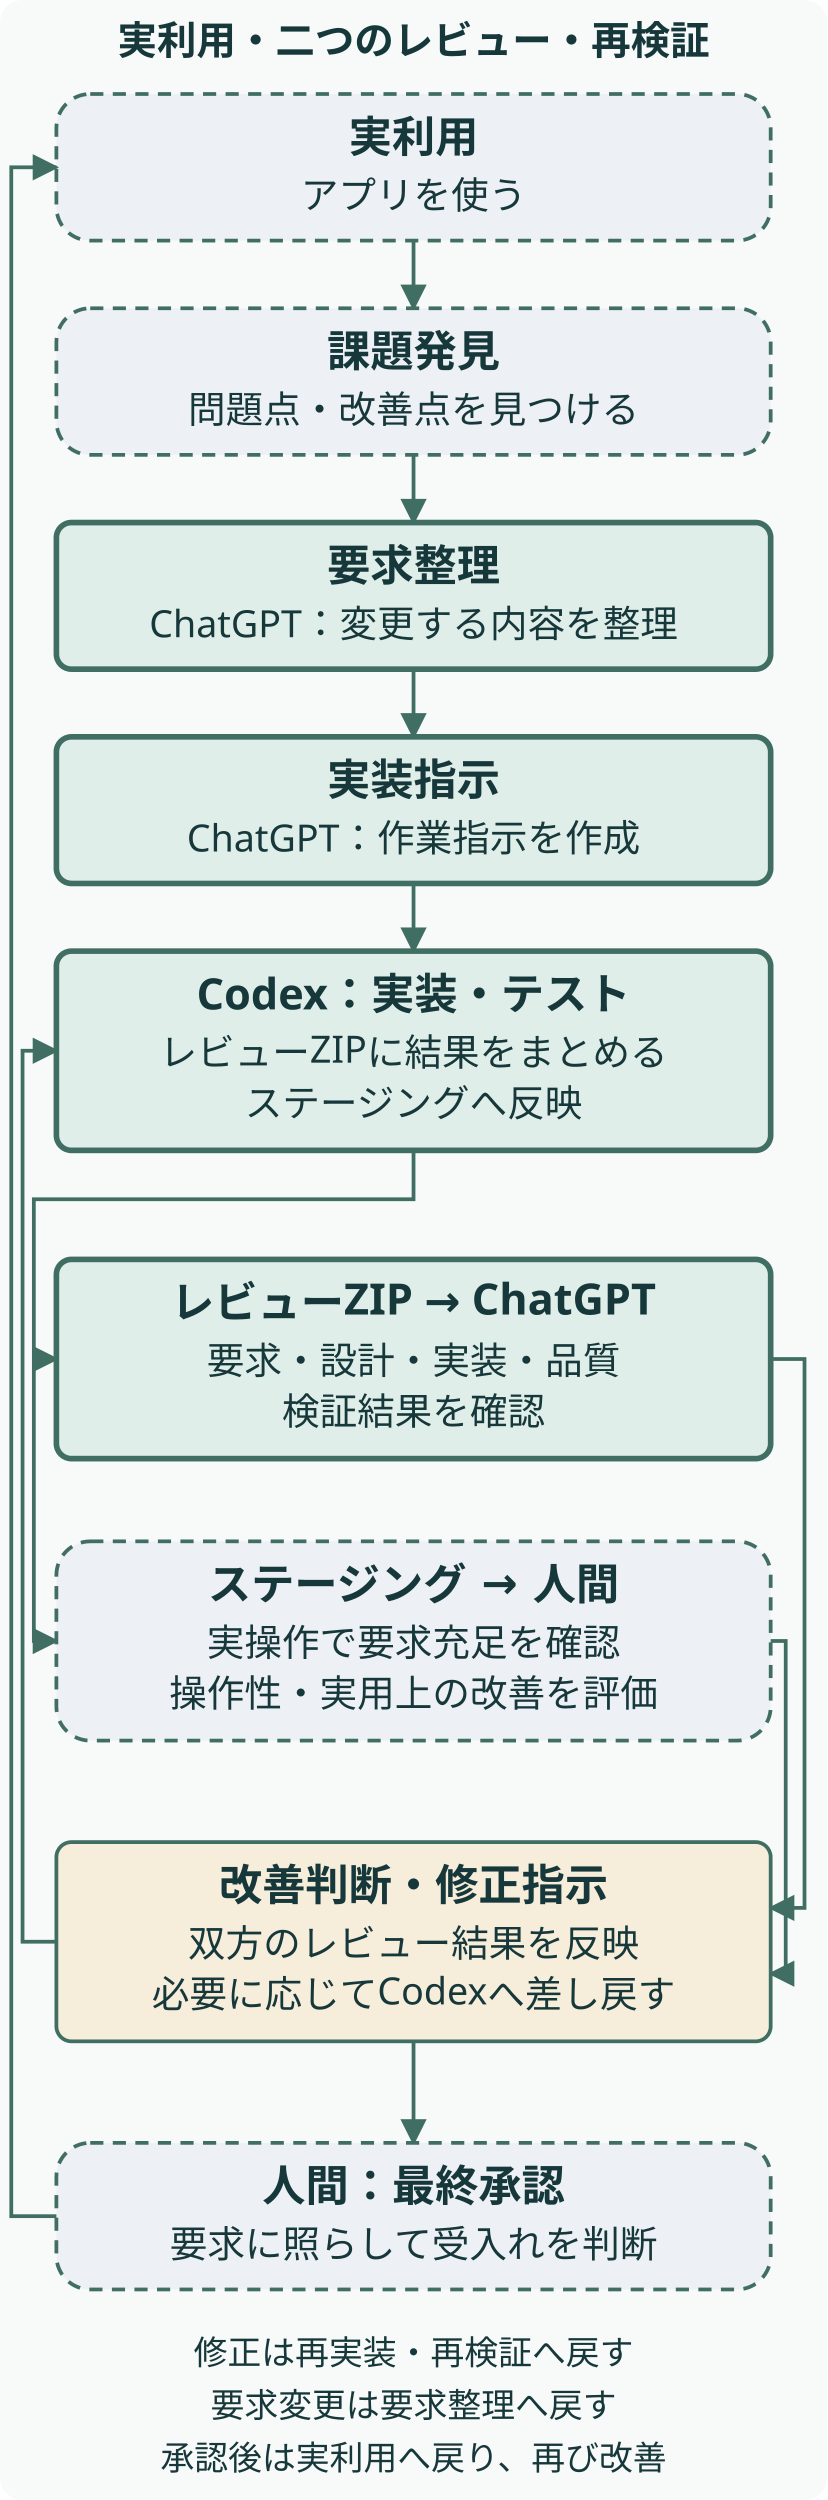
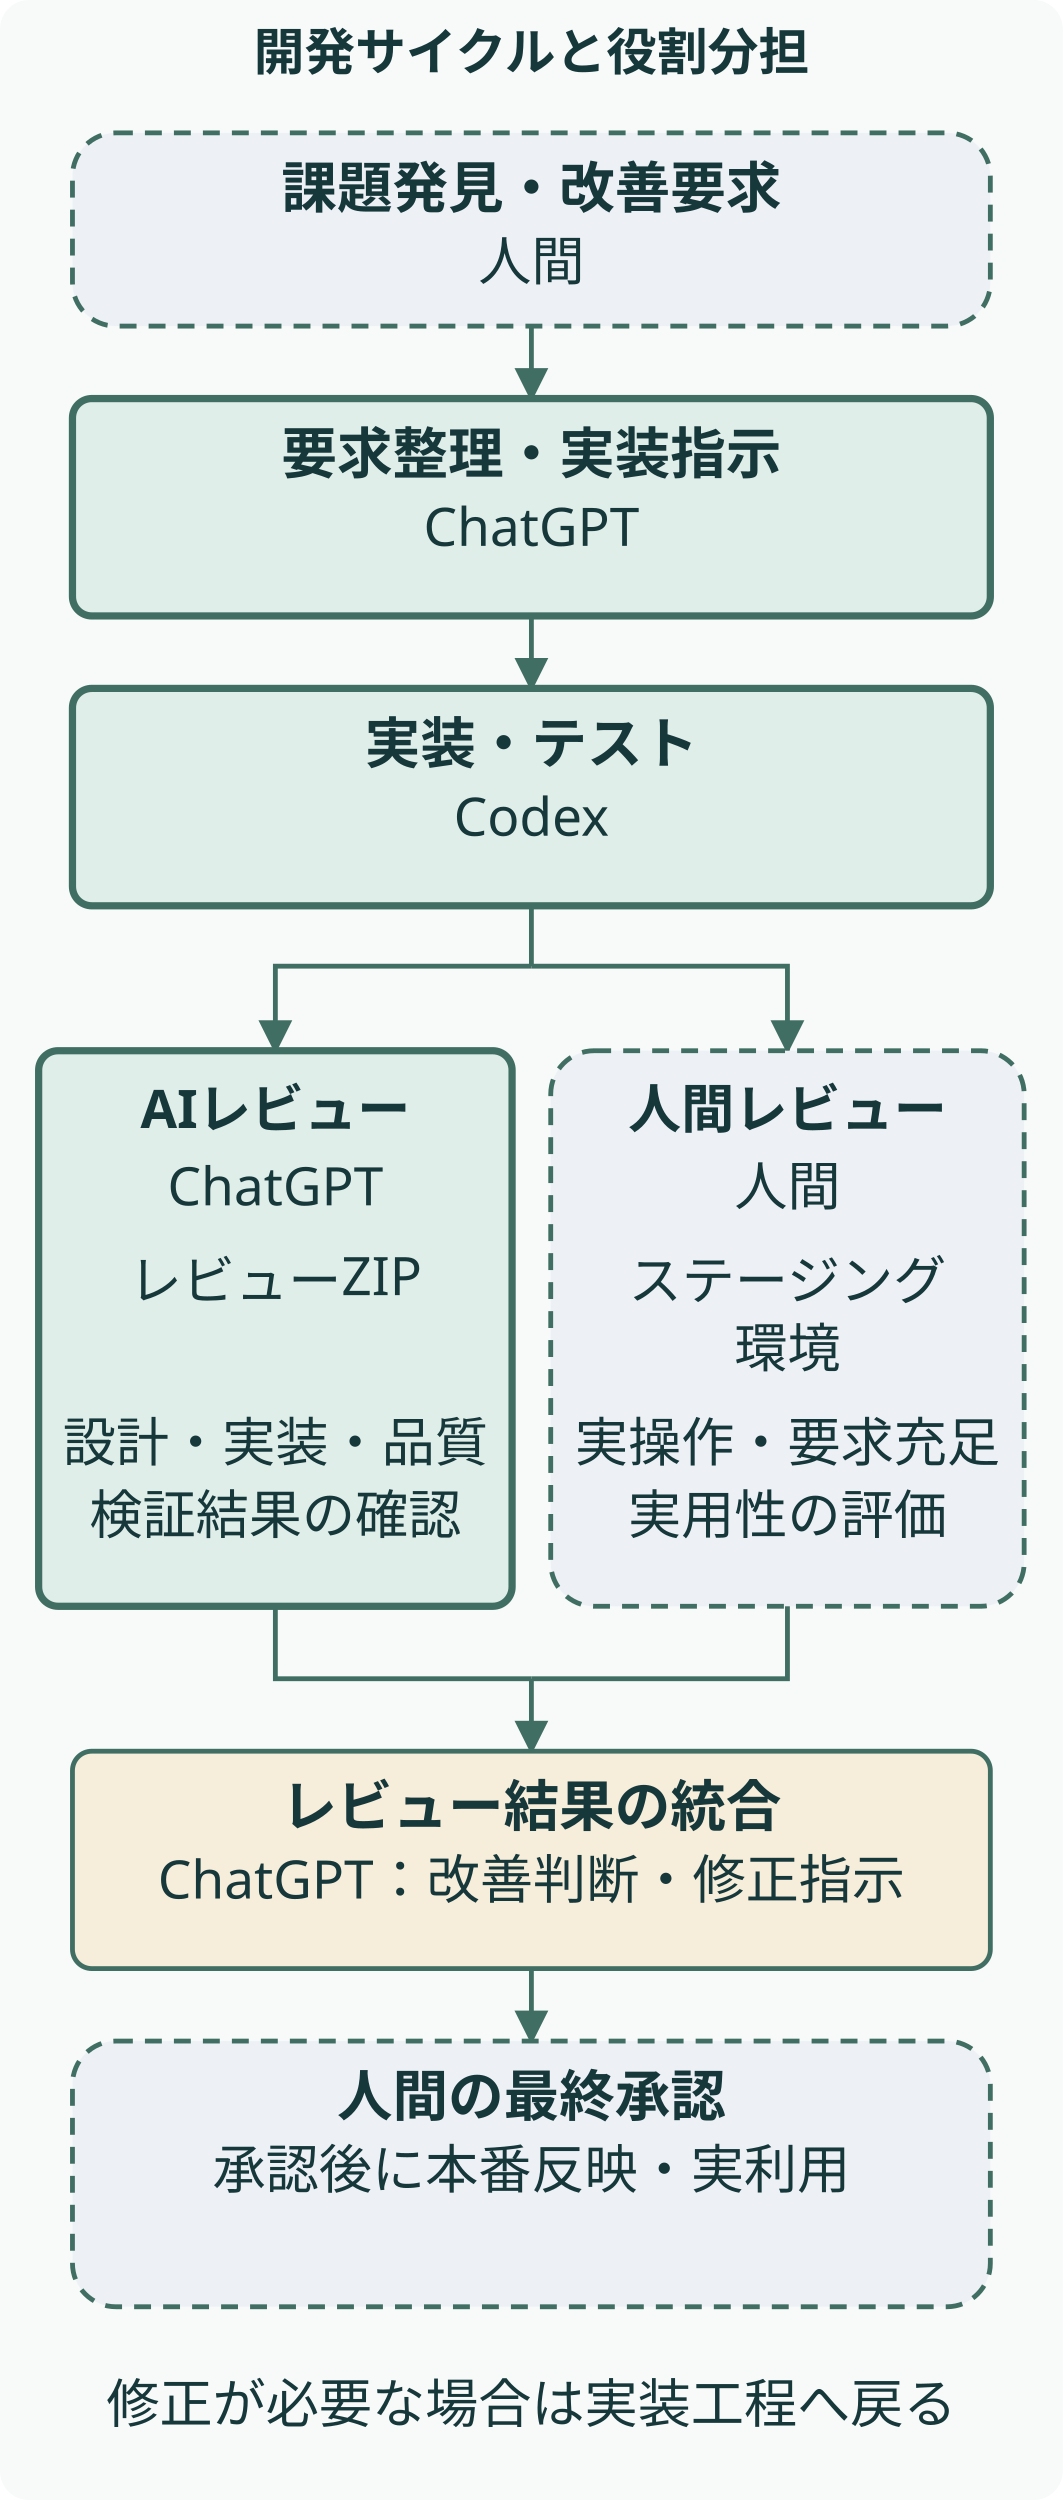
- <svg xmlns="http://www.w3.org/2000/svg" viewBox="0 0 440 1330" width="440" height="1330" role="img" aria-labelledby="title desc">
+ <svg xmlns="http://www.w3.org/2000/svg" viewBox="0 0 440 1035" width="440" height="1035" role="img" aria-labelledby="title desc">
  <defs>
    <marker id="arrow" viewBox="0 0 10 10" refX="9" refY="5" markerWidth="7" markerHeight="7" orient="auto-start-reverse">
      <path d="M0 0L10 5L0 10Z" fill="#416e62" />
    </marker>
  </defs>
-   <rect width="440" height="1330" rx="12" fill="#f7faf9" />
+   <rect width="440" height="1035" rx="12" fill="#f7faf9" />
  <g font-family="system-ui, sans-serif">
-     <text x="220" y="29" text-anchor="middle" font-size="21" font-weight="700" fill="#17383b">実利用・二つのレビュー・再検証</text>
-     <rect x="30" y="50" width="380" height="78" rx="18" fill="#edf1f6" stroke="#416e62" stroke-width="2" stroke-dasharray="7 5" />
-     <text x="220" y="81" text-anchor="middle" font-size="23" font-weight="700" fill="#17383b">実利用</text>
-     <text x="220" y="111" text-anchor="middle" font-size="20" font-weight="400" fill="#17383b">アプリを使う</text>
-     <path d="M220 128V164" fill="none" stroke="#416e62" stroke-width="2" marker-end="url(#arrow)" />
-     <rect x="30" y="164" width="380" height="78" rx="18" fill="#edf1f6" stroke="#416e62" stroke-width="2" stroke-dasharray="7 5" />
-     <text x="220" y="195" text-anchor="middle" font-size="23" font-weight="700" fill="#17383b">課題発見</text>
-     <text x="220" y="225" text-anchor="middle" font-size="20" font-weight="400" fill="#17383b">問題点・改善点を見つける</text>
-     <path d="M220 242V278" fill="none" stroke="#416e62" stroke-width="2" marker-end="url(#arrow)" />
-     <rect x="30" y="278" width="380" height="78" rx="8" fill="#e0eee9" stroke="#416e62" stroke-width="3" />
-     <text x="220" y="309" text-anchor="middle" font-size="23" font-weight="700" fill="#17383b">要求整理</text>
-     <text x="220" y="339" text-anchor="middle" font-size="20" font-weight="400" fill="#17383b">ChatGPT：変更する内容を整理</text>
-     <path d="M220 356V392" fill="none" stroke="#416e62" stroke-width="2" marker-end="url(#arrow)" />
-     <rect x="30" y="392" width="380" height="78" rx="8" fill="#e0eee9" stroke="#416e62" stroke-width="3" />
-     <text x="220" y="423" text-anchor="middle" font-size="23" font-weight="700" fill="#17383b">実装指示</text>
-     <text x="220" y="453" text-anchor="middle" font-size="20" font-weight="400" fill="#17383b">ChatGPT：作業指示を作成</text>
-     <path d="M220 470V506" fill="none" stroke="#416e62" stroke-width="2" marker-end="url(#arrow)" />
-     <rect x="30" y="506" width="380" height="106" rx="8" fill="#e0eee9" stroke="#416e62" stroke-width="3" />
-     <text x="220" y="537" text-anchor="middle" font-size="23" font-weight="700" fill="#17383b">Codex：実装・テスト</text>
-     <text x="220" y="567" text-anchor="middle" font-size="20" font-weight="400" fill="#17383b">レビューZIPに結果をまとめる</text>
-     <text x="220" y="594" text-anchor="middle" font-size="20" font-weight="400" fill="#17383b">ステージングへ反映</text>
-     <path d="M220 612V638H18V873H30" fill="none" stroke="#416e62" stroke-width="2" marker-end="url(#arrow)" />
-     <path d="M18 723H30" fill="none" stroke="#416e62" stroke-width="2" marker-end="url(#arrow)" />
-     <rect x="30" y="670" width="380" height="106" rx="8" fill="#e0eee9" stroke="#416e62" stroke-width="3" />
-     <text x="220" y="701" text-anchor="middle" font-size="23" font-weight="700" fill="#17383b">レビューZIP → ChatGPT</text>
-     <text x="220" y="731" text-anchor="middle" font-size="20" font-weight="400" fill="#17383b">要求・設計・実装・品質</text>
-     <text x="220" y="758" text-anchor="middle" font-size="20" font-weight="400" fill="#17383b">検証結果を確認</text>
-     <rect x="30" y="820" width="380" height="106" rx="18" fill="#edf1f6" stroke="#416e62" stroke-width="2" stroke-dasharray="7 5" />
-     <text x="220" y="851" text-anchor="middle" font-size="23" font-weight="700" fill="#17383b">ステージング → 人間</text>
-     <text x="220" y="881" text-anchor="middle" font-size="20" font-weight="400" fill="#17383b">実操作で要求充足を確認</text>
-     <text x="220" y="908" text-anchor="middle" font-size="20" font-weight="400" fill="#17383b">操作性・実用上の改善を評価</text>
-     <path d="M410 723H428V1015H410" fill="none" stroke="#416e62" stroke-width="2" marker-end="url(#arrow)" />
-     <path d="M410 873H418V1050H410" fill="none" stroke="#416e62" stroke-width="2" marker-end="url(#arrow)" />
-     <rect x="30" y="980" width="380" height="106" rx="8" fill="#f6edda" stroke="#416e62" stroke-width="2" />
-     <text x="220" y="1011" text-anchor="middle" font-size="23" font-weight="700" fill="#17383b">改善判断・修正指示</text>
-     <text x="220" y="1041" text-anchor="middle" font-size="20" font-weight="400" fill="#17383b">双方のレビュー結果を反映</text>
-     <text x="220" y="1068" text-anchor="middle" font-size="20" font-weight="400" fill="#17383b">必要に応じてCodexへ差し戻す</text>
-     <path d="M30 1033H12V559H30" fill="none" stroke="#416e62" stroke-width="2" marker-end="url(#arrow)" />
-     <path d="M220 1086V1140" fill="none" stroke="#416e62" stroke-width="2" marker-end="url(#arrow)" />
-     <rect x="30" y="1140" width="380" height="78" rx="18" fill="#edf1f6" stroke="#416e62" stroke-width="2" stroke-dasharray="7 5" />
-     <text x="220" y="1171" text-anchor="middle" font-size="23" font-weight="700" fill="#17383b">人間：最終承認</text>
-     <text x="220" y="1201" text-anchor="middle" font-size="20" font-weight="400" fill="#17383b">要求に照らして受入れを判断</text>
-     <path d="M30 1179H6V89H30" fill="none" stroke="#416e62" stroke-width="2" marker-end="url(#arrow)" />
-     <text x="220" y="1258" text-anchor="middle" font-size="18" font-weight="400" fill="#17383b">修正は再実装・再検証へ戻す</text>
-     <text x="220" y="1286" text-anchor="middle" font-size="18" font-weight="400" fill="#17383b">要求変更は要求整理へ戻す</text>
-     <text x="220" y="1314" text-anchor="middle" font-size="18" font-weight="400" fill="#17383b">承認後は実利用へ戻り、再び改善</text>
+     <text x="220" y="29" text-anchor="middle" font-size="21" font-weight="700" fill="#17383b">開発サイクルと役割分担</text>
+     <rect x="30" y="55" width="380" height="80" rx="18" fill="#edf1f6" stroke="#416e62" stroke-width="2" stroke-dasharray="7 5" />
+     <text x="220" y="86" text-anchor="middle" font-size="23" font-weight="700" fill="#17383b">課題発見・改善要求</text>
+     <text x="220" y="116" text-anchor="middle" font-size="22" font-weight="400" fill="#17383b">人間</text>
+     <path d="M220 135V165" fill="none" stroke="#416e62" stroke-width="2" marker-end="url(#arrow)" />
+     <rect x="30" y="165" width="380" height="90" rx="8" fill="#e0eee9" stroke="#416e62" stroke-width="3" />
+     <text x="220" y="196" text-anchor="middle" font-size="23" font-weight="700" fill="#17383b">要求整理・実装指示</text>
+     <text x="220" y="226" text-anchor="middle" font-size="22" font-weight="400" fill="#17383b">ChatGPT</text>
+     <path d="M220 255V285" fill="none" stroke="#416e62" stroke-width="2" marker-end="url(#arrow)" />
+     <rect x="30" y="285" width="380" height="90" rx="8" fill="#e0eee9" stroke="#416e62" stroke-width="3" />
+     <text x="220" y="316" text-anchor="middle" font-size="23" font-weight="700" fill="#17383b">実装・テスト</text>
+     <text x="220" y="346" text-anchor="middle" font-size="22" font-weight="400" fill="#17383b">Codex</text>
+     <path d="M220 375V400" fill="none" stroke="#416e62" stroke-width="2" />
+     <path d="M220 400H114V435" fill="none" stroke="#416e62" stroke-width="2" marker-end="url(#arrow)" />
+     <path d="M220 400H326V435" fill="none" stroke="#416e62" stroke-width="2" marker-end="url(#arrow)" />
+     <g data-review="ai">
+       <rect x="16" y="435" width="196" height="230" rx="8" fill="#e0eee9" stroke="#416e62" stroke-width="3" />
+       <text x="114" y="467" text-anchor="middle" font-size="22" font-weight="700" fill="#17383b">AIレビュー</text>
+       <text x="114" y="499" text-anchor="middle" font-size="22" font-weight="400" fill="#17383b">ChatGPT</text>
+       <text x="114" y="538" text-anchor="middle" font-size="22" font-weight="400" fill="#17383b">レビューZIP</text>
+       <text x="114" y="605" text-anchor="middle" font-size="22" font-weight="400" fill="#17383b">設計・実装・品質</text>
+       <text x="114" y="635" text-anchor="middle" font-size="22" font-weight="400" fill="#17383b">検証結果の確認</text>
+     </g>
+     <g data-review="human">
+       <rect x="228" y="435" width="196" height="230" rx="18" fill="#edf1f6" stroke="#416e62" stroke-width="2" stroke-dasharray="7 5" />
+       <text x="326" y="467" text-anchor="middle" font-size="22" font-weight="700" fill="#17383b">人間レビュー</text>
+       <text x="326" y="499" text-anchor="middle" font-size="22" font-weight="400" fill="#17383b">人間</text>
+       <text x="326" y="538" text-anchor="middle" font-size="22" font-weight="400" fill="#17383b">ステージング</text>
+       <text x="326" y="566" text-anchor="middle" font-size="22" font-weight="400" fill="#17383b">環境</text>
+       <text x="326" y="605" text-anchor="middle" font-size="22" font-weight="400" fill="#17383b">実操作・要求充足</text>
+       <text x="326" y="635" text-anchor="middle" font-size="22" font-weight="400" fill="#17383b">実用性の評価</text>
+     </g>
+     <path d="M114 665V695H220" fill="none" stroke="#416e62" stroke-width="2" />
+     <path d="M326 665V695H220" fill="none" stroke="#416e62" stroke-width="2" />
+     <path d="M220 695V725" fill="none" stroke="#416e62" stroke-width="2" marker-end="url(#arrow)" />
+     <rect x="30" y="725" width="380" height="90" rx="8" fill="#f6edda" stroke="#416e62" stroke-width="2" />
+     <text x="220" y="756" text-anchor="middle" font-size="23" font-weight="700" fill="#17383b">レビュー結果の統合</text>
+     <text x="220" y="786" text-anchor="middle" font-size="22" font-weight="400" fill="#17383b">ChatGPT：改善判断・修正指示</text>
+     <path d="M220 815V845" fill="none" stroke="#416e62" stroke-width="2" marker-end="url(#arrow)" />
+     <rect x="30" y="845" width="380" height="110" rx="18" fill="#edf1f6" stroke="#416e62" stroke-width="2" stroke-dasharray="7 5" />
+     <text x="220" y="876" text-anchor="middle" font-size="23" font-weight="700" fill="#17383b">人間の最終承認</text>
+     <text x="220" y="906" text-anchor="middle" font-size="22" font-weight="400" fill="#17383b">承認後に本番反映・実利用</text>
+     <text x="220" y="1003" text-anchor="middle" font-size="22" font-weight="400" fill="#17383b">修正が必要な場合は実装工程へ戻る</text>
  </g>
</svg>
